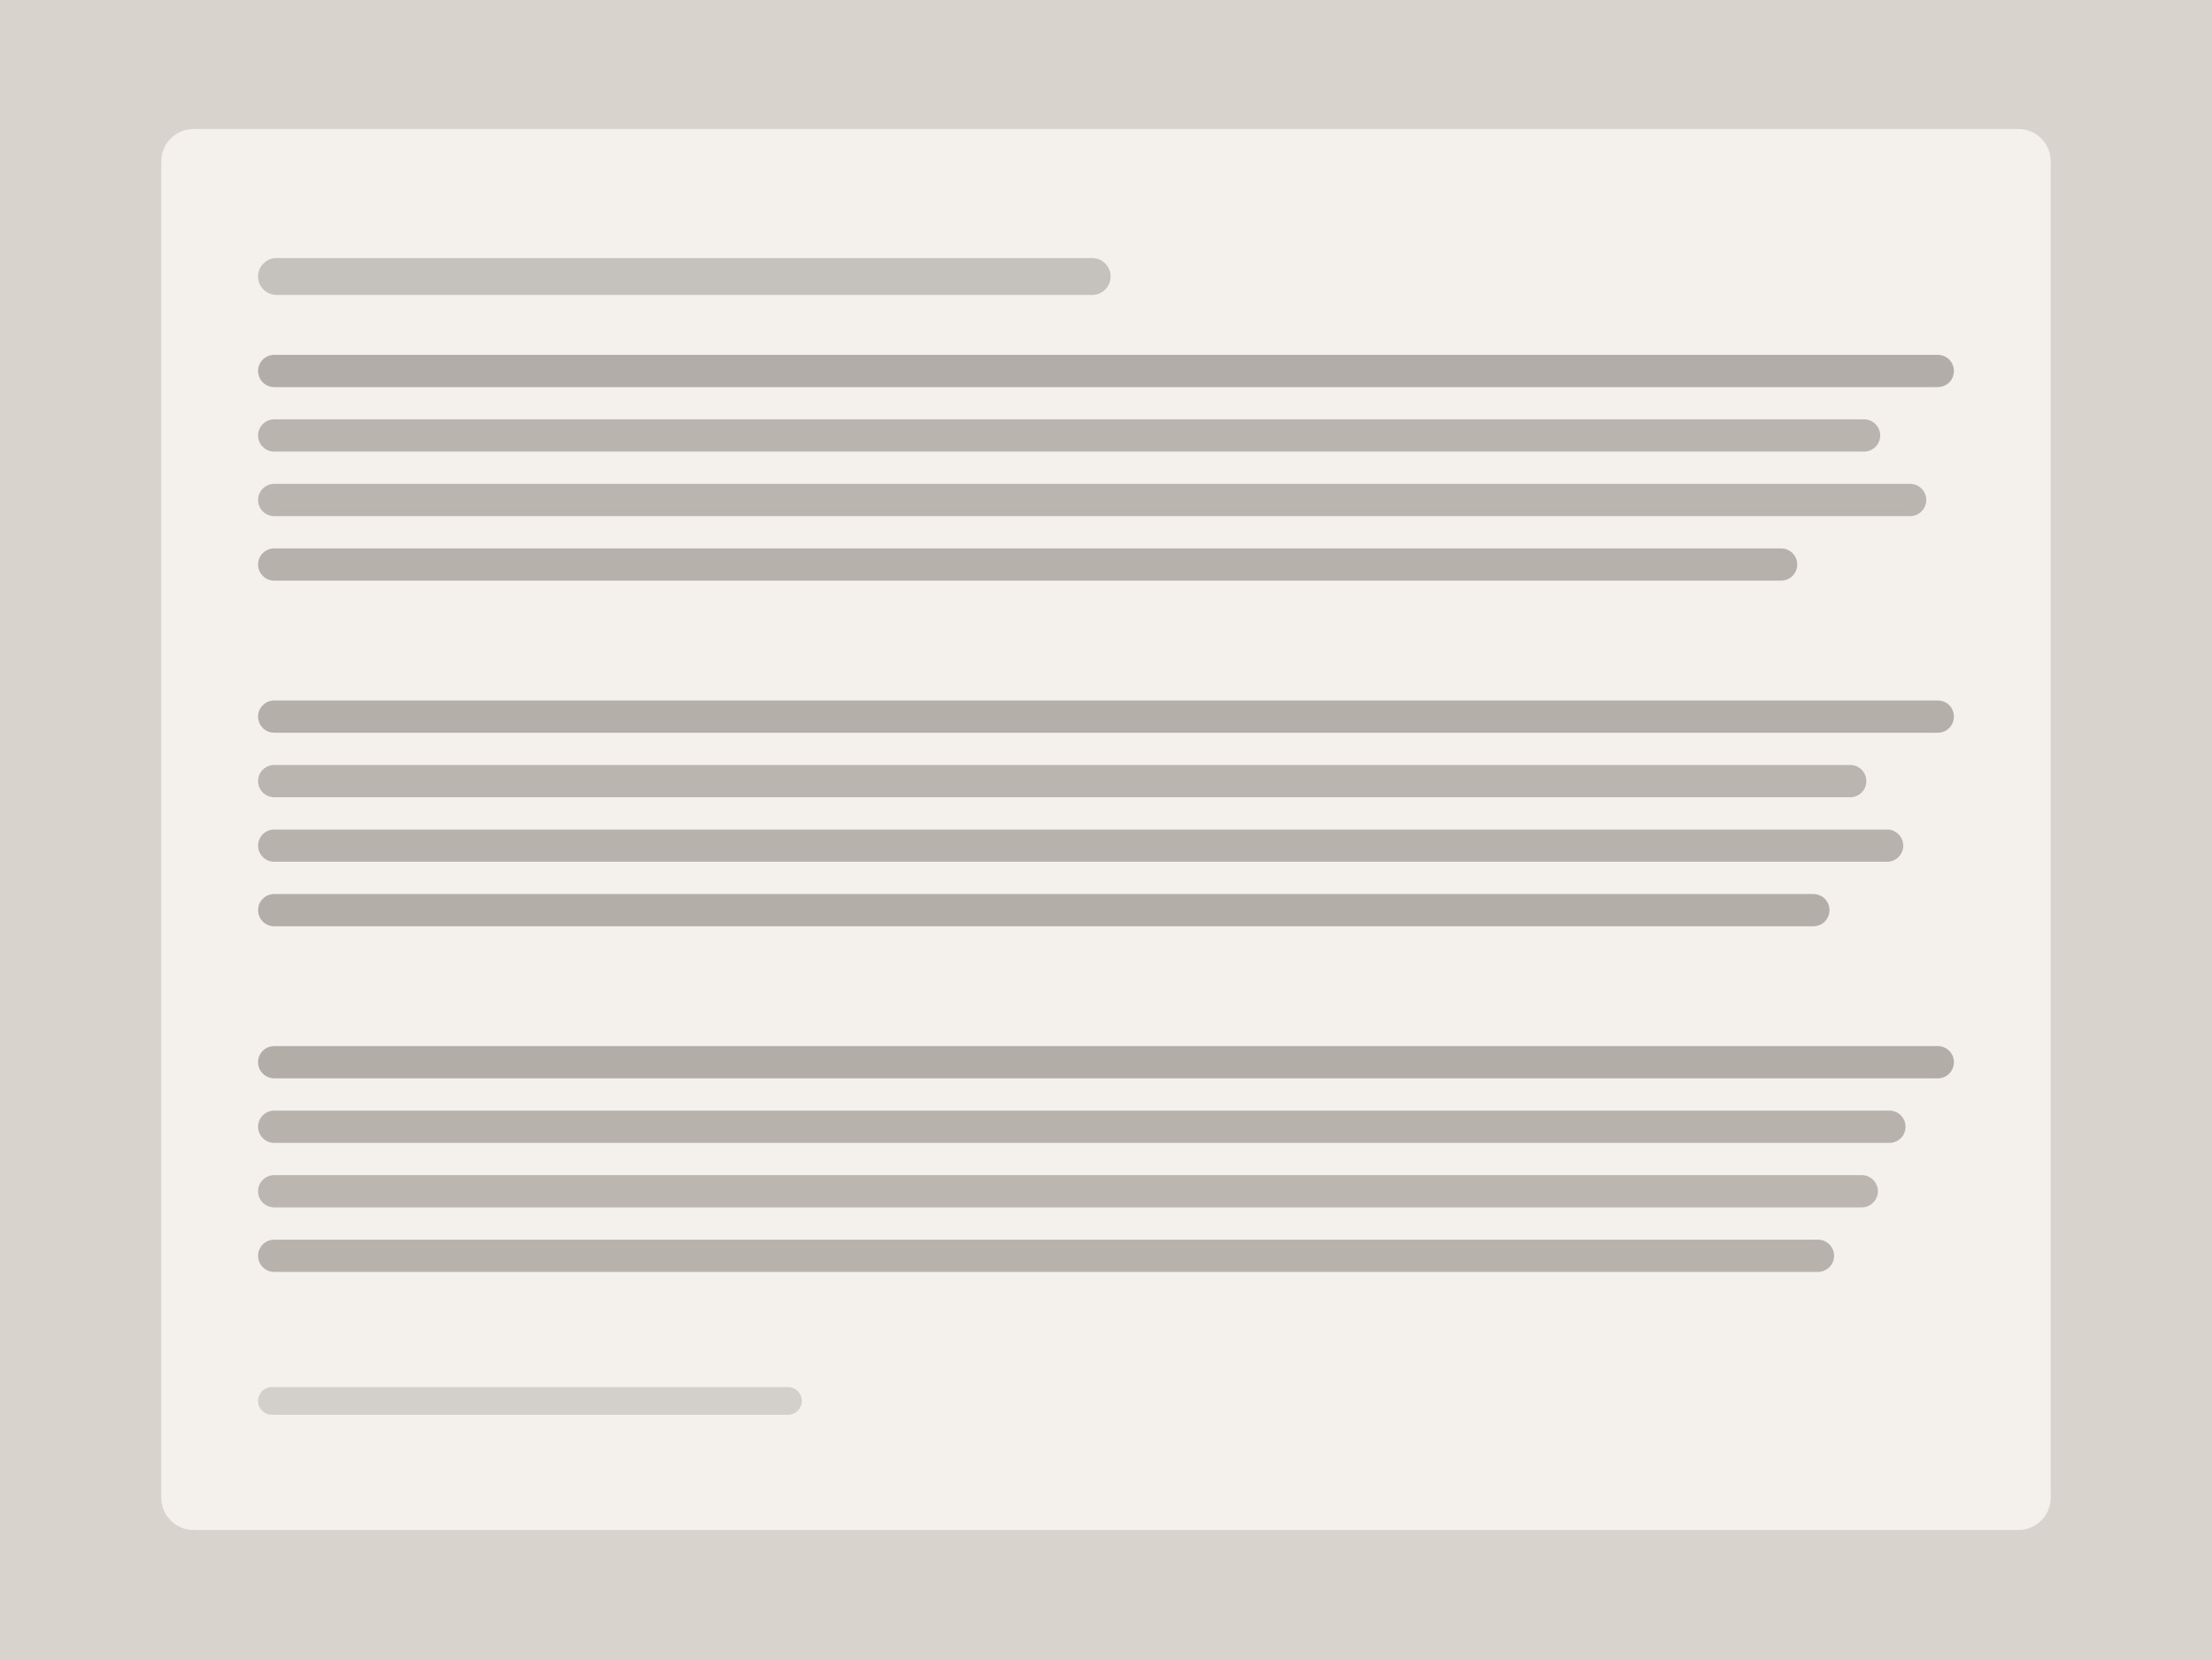
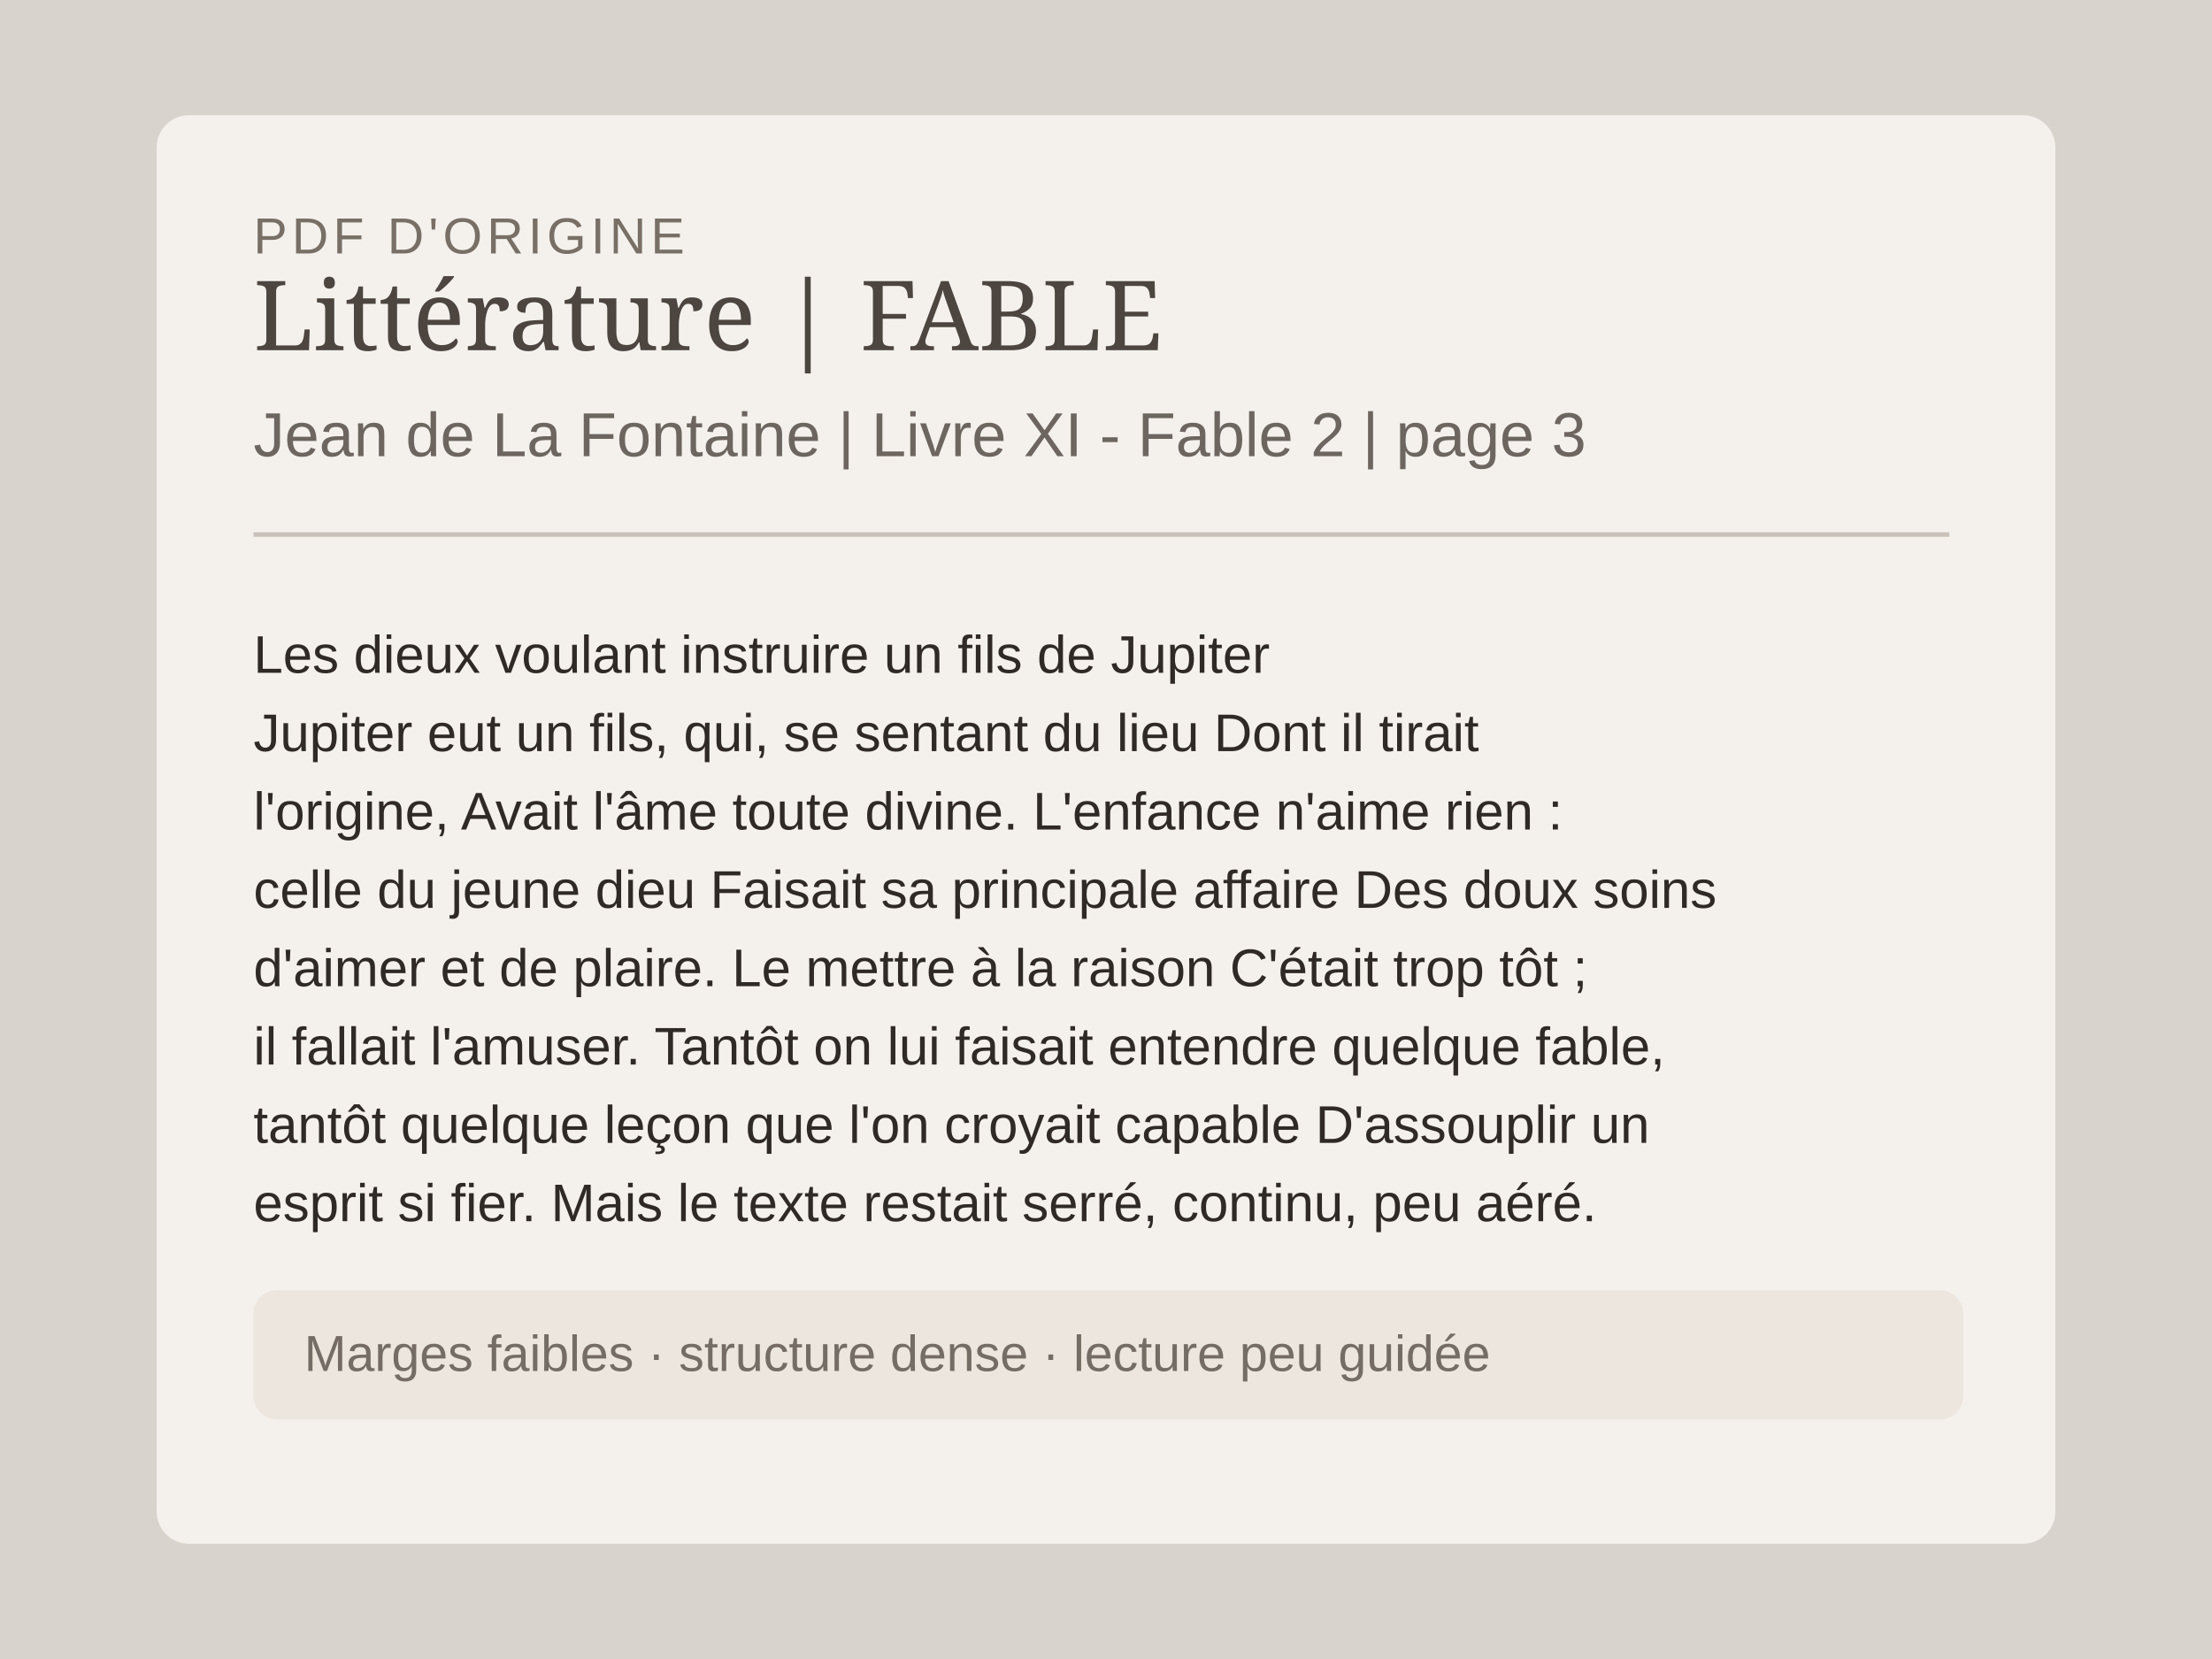
<svg xmlns="http://www.w3.org/2000/svg" width="960" height="720" viewBox="0 0 960 720" fill="none">
  <rect width="960" height="720" fill="#D8D3CD" />
-   <rect x="70" y="56" width="820" height="608" rx="14" fill="#F4F1ED" />
-   <rect x="112" y="112" width="370" height="16" rx="8" fill="#8C8781" opacity="0.45" />
-   <rect x="112" y="154" width="736" height="14" rx="7" fill="#B2ADA8" />
-   <rect x="112" y="182" width="704" height="14" rx="7" fill="#B9B4AE" />
-   <rect x="112" y="210" width="724" height="14" rx="7" fill="#BBB5B0" />
-   <rect x="112" y="238" width="668" height="14" rx="7" fill="#B7B1AB" />
-   <rect x="112" y="304" width="736" height="14" rx="7" fill="#B4AFA9" />
-   <rect x="112" y="332" width="698" height="14" rx="7" fill="#BBB5AF" />
-   <rect x="112" y="360" width="714" height="14" rx="7" fill="#B8B2AC" />
-   <rect x="112" y="388" width="682" height="14" rx="7" fill="#B4AEA8" />
-   <rect x="112" y="454" width="736" height="14" rx="7" fill="#B3ADA7" />
-   <rect x="112" y="482" width="715" height="14" rx="7" fill="#B8B2AC" />
-   <rect x="112" y="510" width="703" height="14" rx="7" fill="#BCB6B0" />
-   <rect x="112" y="538" width="684" height="14" rx="7" fill="#B8B2AC" />
-   <rect x="112" y="602" width="236" height="12" rx="6" fill="#8E8881" opacity="0.32" />
+   <rect x="68" y="50" width="824" height="620" rx="14" fill="#F4F1ED" />
+   <text x="110" y="110" fill="#786F66" font-size="22" font-family="Arial, sans-serif" letter-spacing="2">PDF D'ORIGINE</text>
+   <text x="110" y="152" fill="#4C4540" font-size="42" font-family="Georgia, serif">Littérature | FABLE</text>
+   <text x="110" y="198" fill="#6D6660" font-size="27" font-family="Arial, sans-serif">Jean de La Fontaine | Livre XI - Fable 2 | page 3</text>
+   <line x1="110" y1="232" x2="846" y2="232" stroke="#C9C2BA" stroke-width="2" />
+   <text x="110" y="292" fill="#2F2A26" font-size="23" font-family="Arial, sans-serif">
+     <tspan x="110" dy="0">Les dieux voulant instruire un fils de Jupiter</tspan>
+     <tspan x="110" dy="34">Jupiter eut un fils, qui, se sentant du lieu Dont il tirait</tspan>
+     <tspan x="110" dy="34">l'origine, Avait l'âme toute divine. L'enfance n'aime rien :</tspan>
+     <tspan x="110" dy="34">celle du jeune dieu Faisait sa principale affaire Des doux soins</tspan>
+     <tspan x="110" dy="34">d'aimer et de plaire. Le mettre à la raison C'était trop tôt ;</tspan>
+     <tspan x="110" dy="34">il fallait l'amuser. Tantôt on lui faisait entendre quelque fable,</tspan>
+     <tspan x="110" dy="34">tantôt quelque leçon que l'on croyait capable D'assouplir un</tspan>
+     <tspan x="110" dy="34">esprit si fier. Mais le texte restait serré, continu, peu aéré.</tspan>
+   </text>
+   <rect x="110" y="560" width="742" height="56" rx="10" fill="#ECE6DE" />
+   <text x="132" y="595" fill="#756D65" font-size="22" font-family="Arial, sans-serif">
+     Marges faibles · structure dense · lecture peu guidée
+   </text>
</svg>
